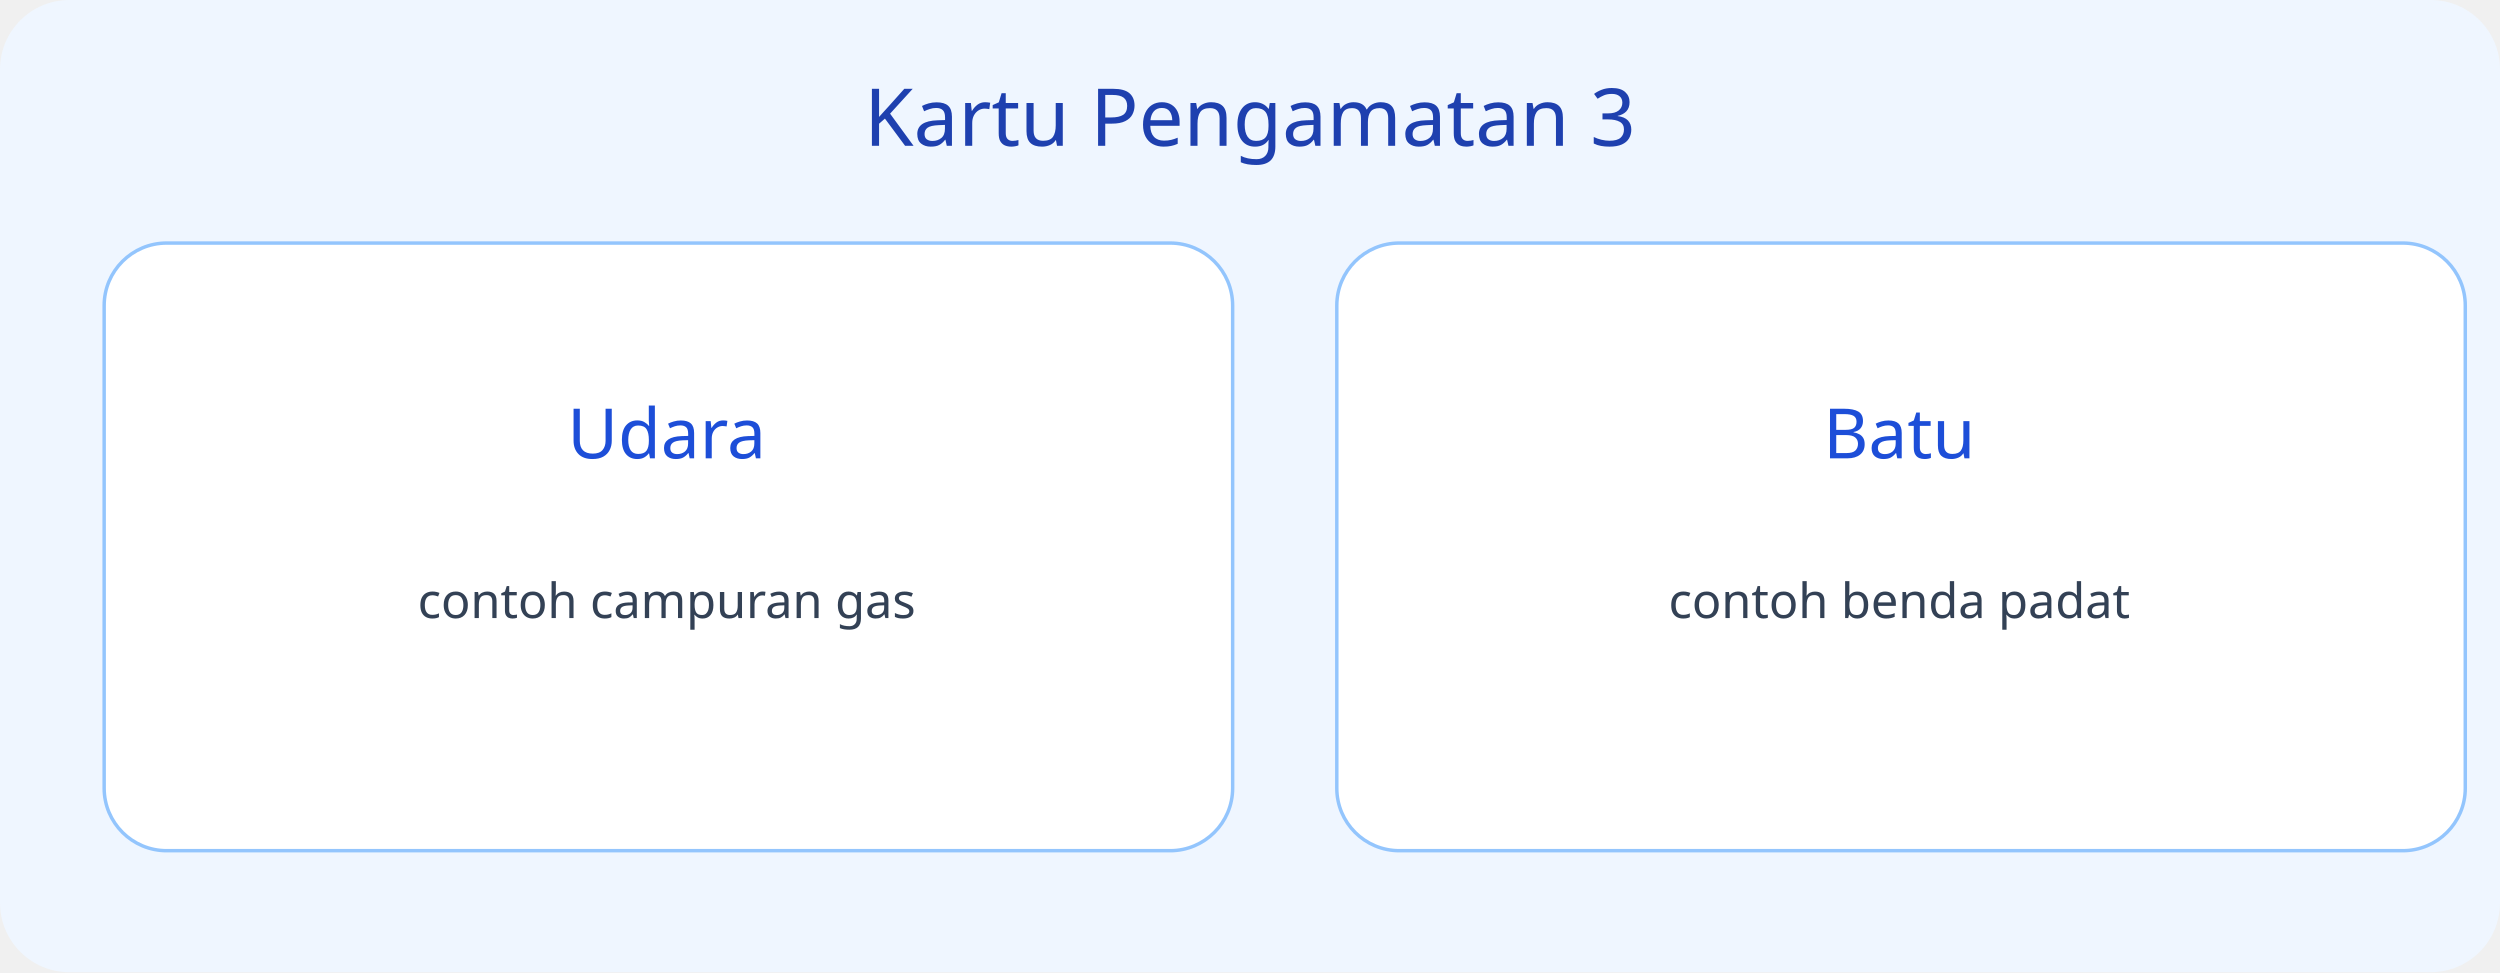
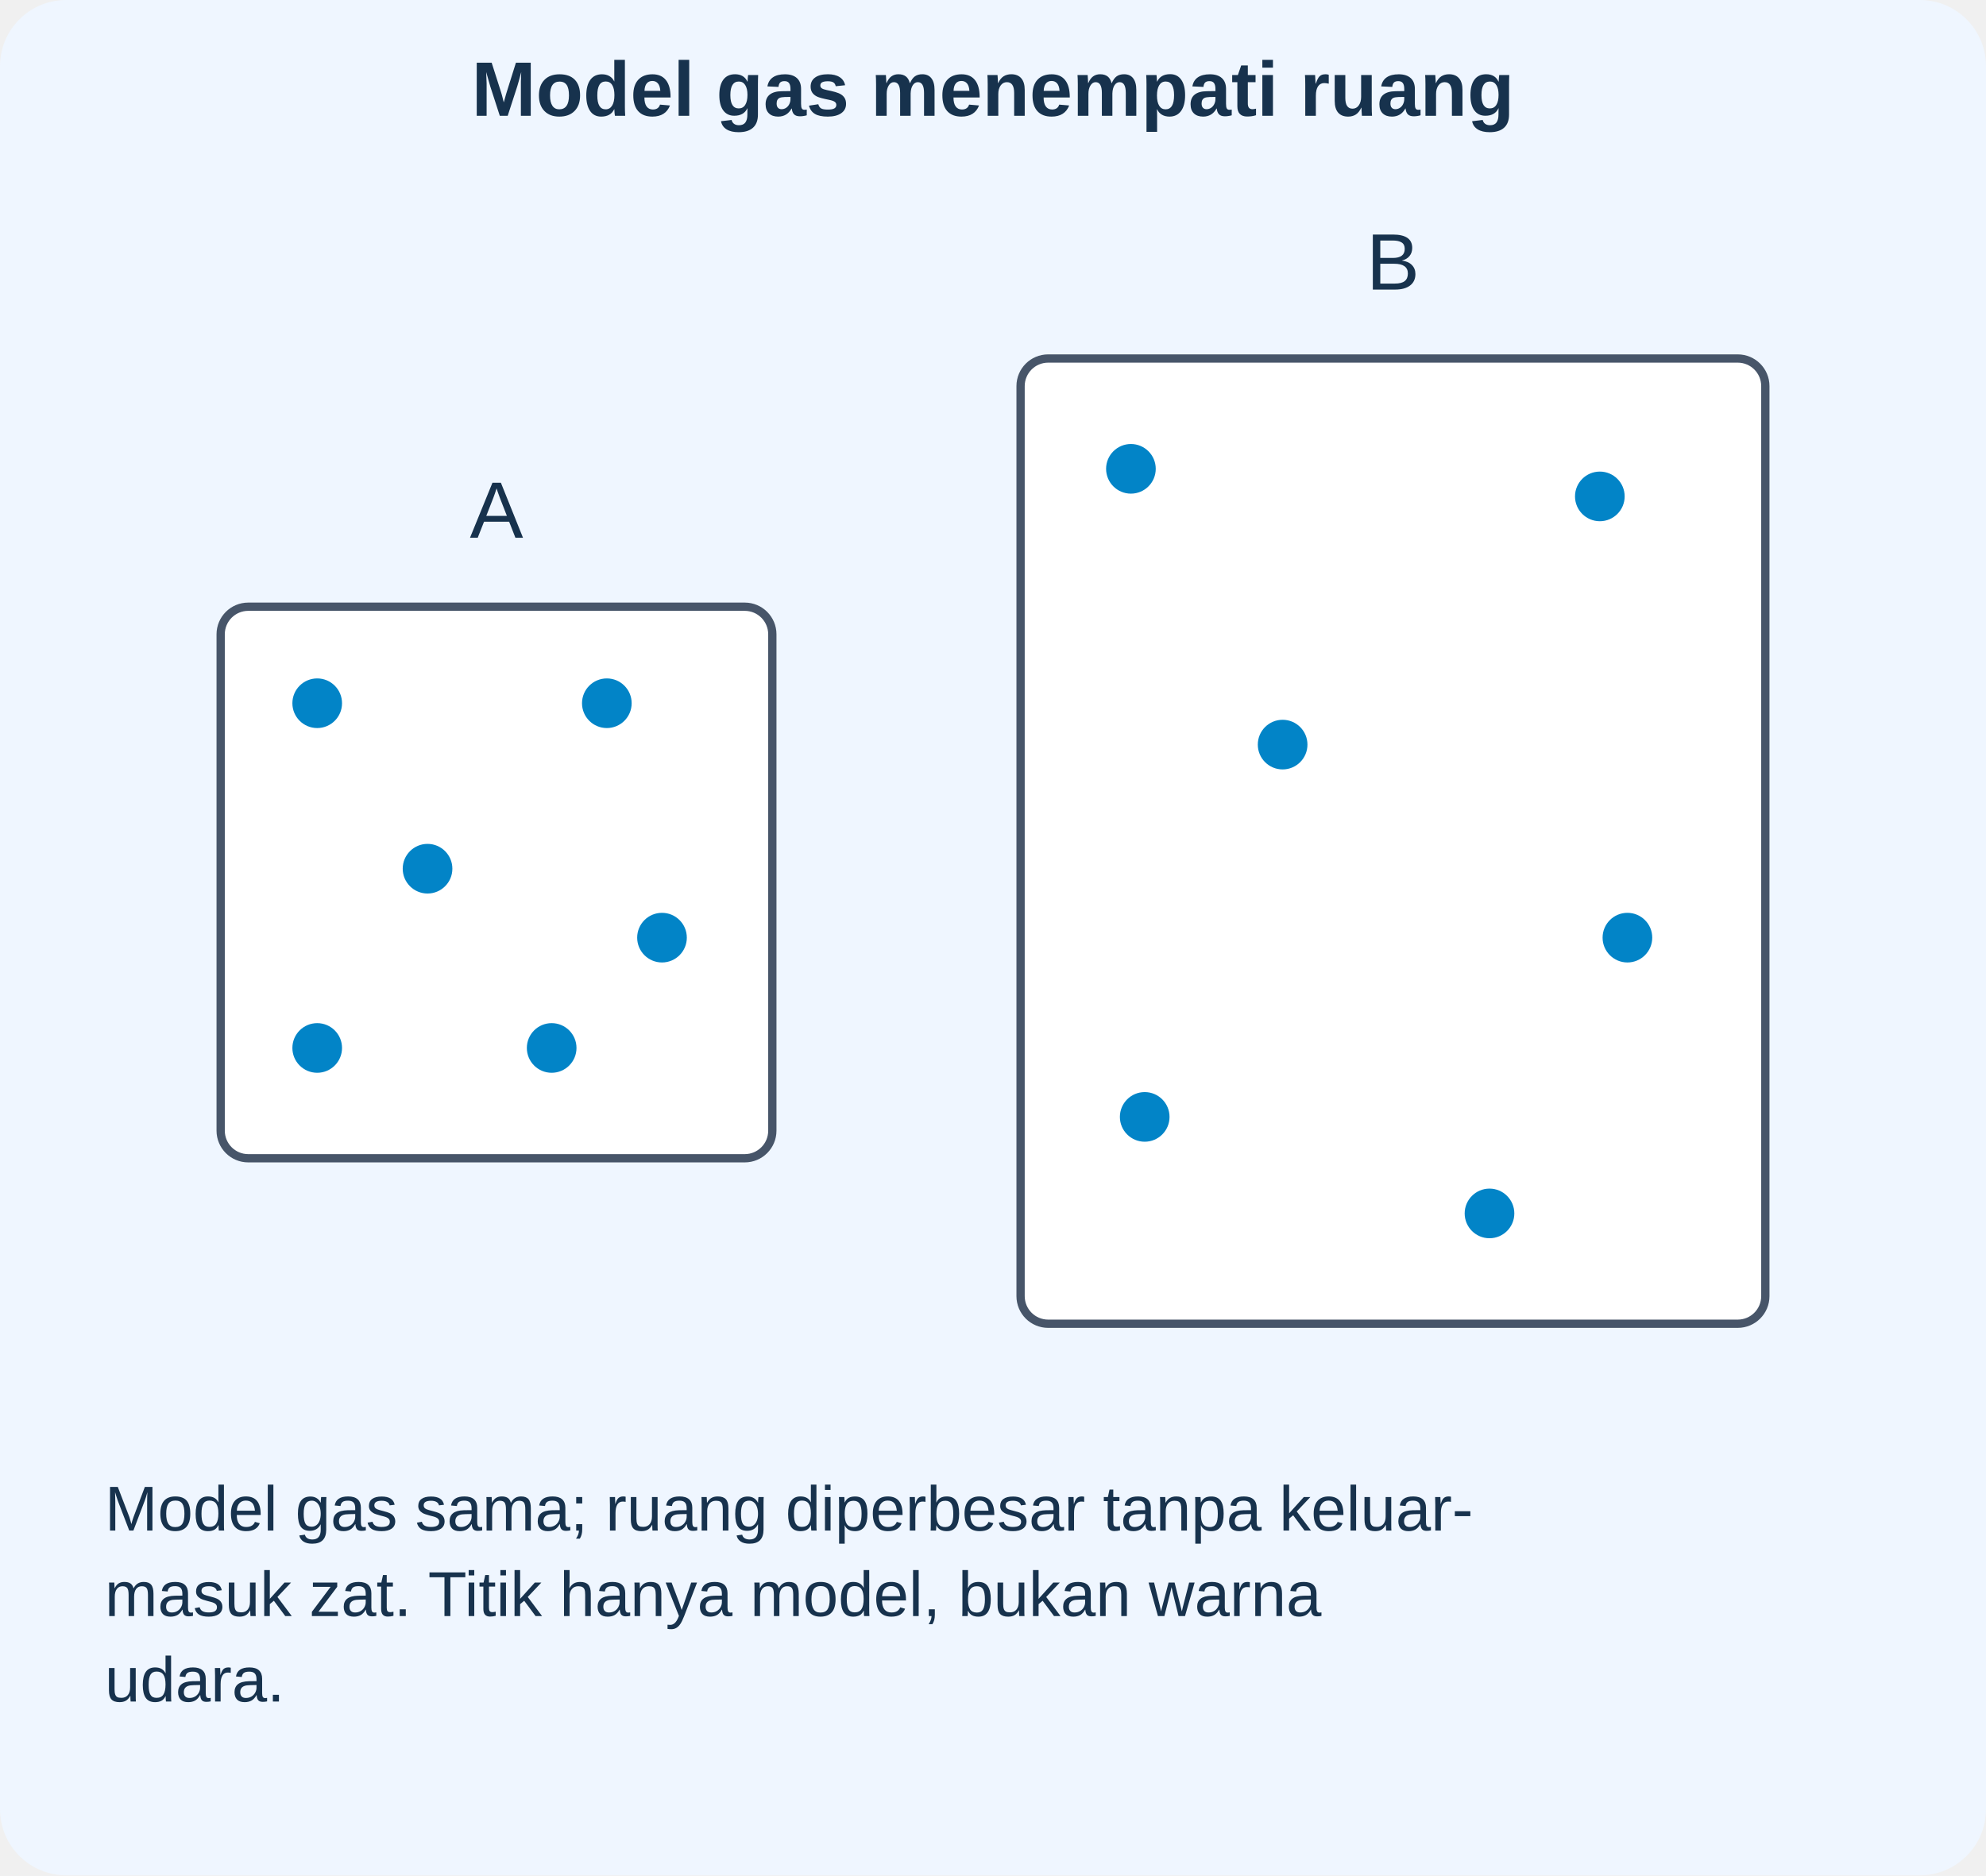
- <svg xmlns="http://www.w3.org/2000/svg" viewBox="0 0 720 280">
-   <rect width="720" height="280" rx="20" fill="#eff6ff" />
-   <text x="360" y="42" font-size="23" text-anchor="middle" font-family="sans-serif" fill="#1e40af">Kartu Pengamatan 3</text>
-   <rect x="30" y="70" width="325" height="175" rx="18" fill="white" stroke="#93c5fd" />
-   <text x="192" y="132" font-size="20" text-anchor="middle" font-family="sans-serif" fill="#1d4ed8">Udara</text>
-   <text x="192" y="178" font-size="14" text-anchor="middle" font-family="sans-serif" fill="#334155">contoh campuran gas</text>
-   <rect x="385" y="70" width="325" height="175" rx="18" fill="white" stroke="#93c5fd" />
-   <text x="547" y="132" font-size="20" text-anchor="middle" font-family="sans-serif" fill="#1d4ed8">Batu</text>
-   <text x="547" y="178" font-size="14" text-anchor="middle" font-family="sans-serif" fill="#334155">contoh benda padat</text>
+ <svg xmlns="http://www.w3.org/2000/svg" viewBox="0 0 720 680" role="img" aria-labelledby="title desc">
+   <g font-family="Arial, sans-serif">
+     <rect x="0" y="0" width="720" height="680" rx="24" fill="#eff6ff" stroke="none" stroke-width="3" />
+     <text x="360" y="42" font-size="28" fill="#17324d" text-anchor="middle" font-weight="750">Model gas menempati ruang</text>
+     <rect x="80" y="220" width="200" height="200" rx="10" fill="white" stroke="#475569" stroke-width="3" />
+     <text x="180.0" y="195" font-size="29" fill="#17324d" text-anchor="middle" font-weight="500">A</text>
+     <circle cx="115" cy="255" r="9" fill="#0284c7" />
+     <circle cx="220" cy="255" r="9" fill="#0284c7" />
+     <circle cx="155" cy="315" r="9" fill="#0284c7" />
+     <circle cx="240" cy="340" r="9" fill="#0284c7" />
+     <circle cx="115" cy="380" r="9" fill="#0284c7" />
+     <circle cx="200" cy="380" r="9" fill="#0284c7" />
+     <rect x="370" y="130" width="270" height="350" rx="10" fill="white" stroke="#475569" stroke-width="3" />
+     <text x="505.0" y="105" font-size="29" fill="#17324d" text-anchor="middle" font-weight="500">B</text>
+     <circle cx="410" cy="170" r="9" fill="#0284c7" />
+     <circle cx="580" cy="180" r="9" fill="#0284c7" />
+     <circle cx="465" cy="270" r="9" fill="#0284c7" />
+     <circle cx="590" cy="340" r="9" fill="#0284c7" />
+     <circle cx="415" cy="405" r="9" fill="#0284c7" />
+     <circle cx="540" cy="440" r="9" fill="#0284c7" />
+     <text x="38" y="555" font-size="23" fill="#17324d" text-anchor="start" font-weight="500">Model gas sama; ruang diperbesar tanpa keluar-</text>
+     <text x="38" y="586" font-size="23" fill="#17324d" text-anchor="start" font-weight="500">masuk zat. Titik hanya model, bukan warna</text>
+     <text x="38" y="617" font-size="23" fill="#17324d" text-anchor="start" font-weight="500">udara.</text>
+   </g>
</svg>
